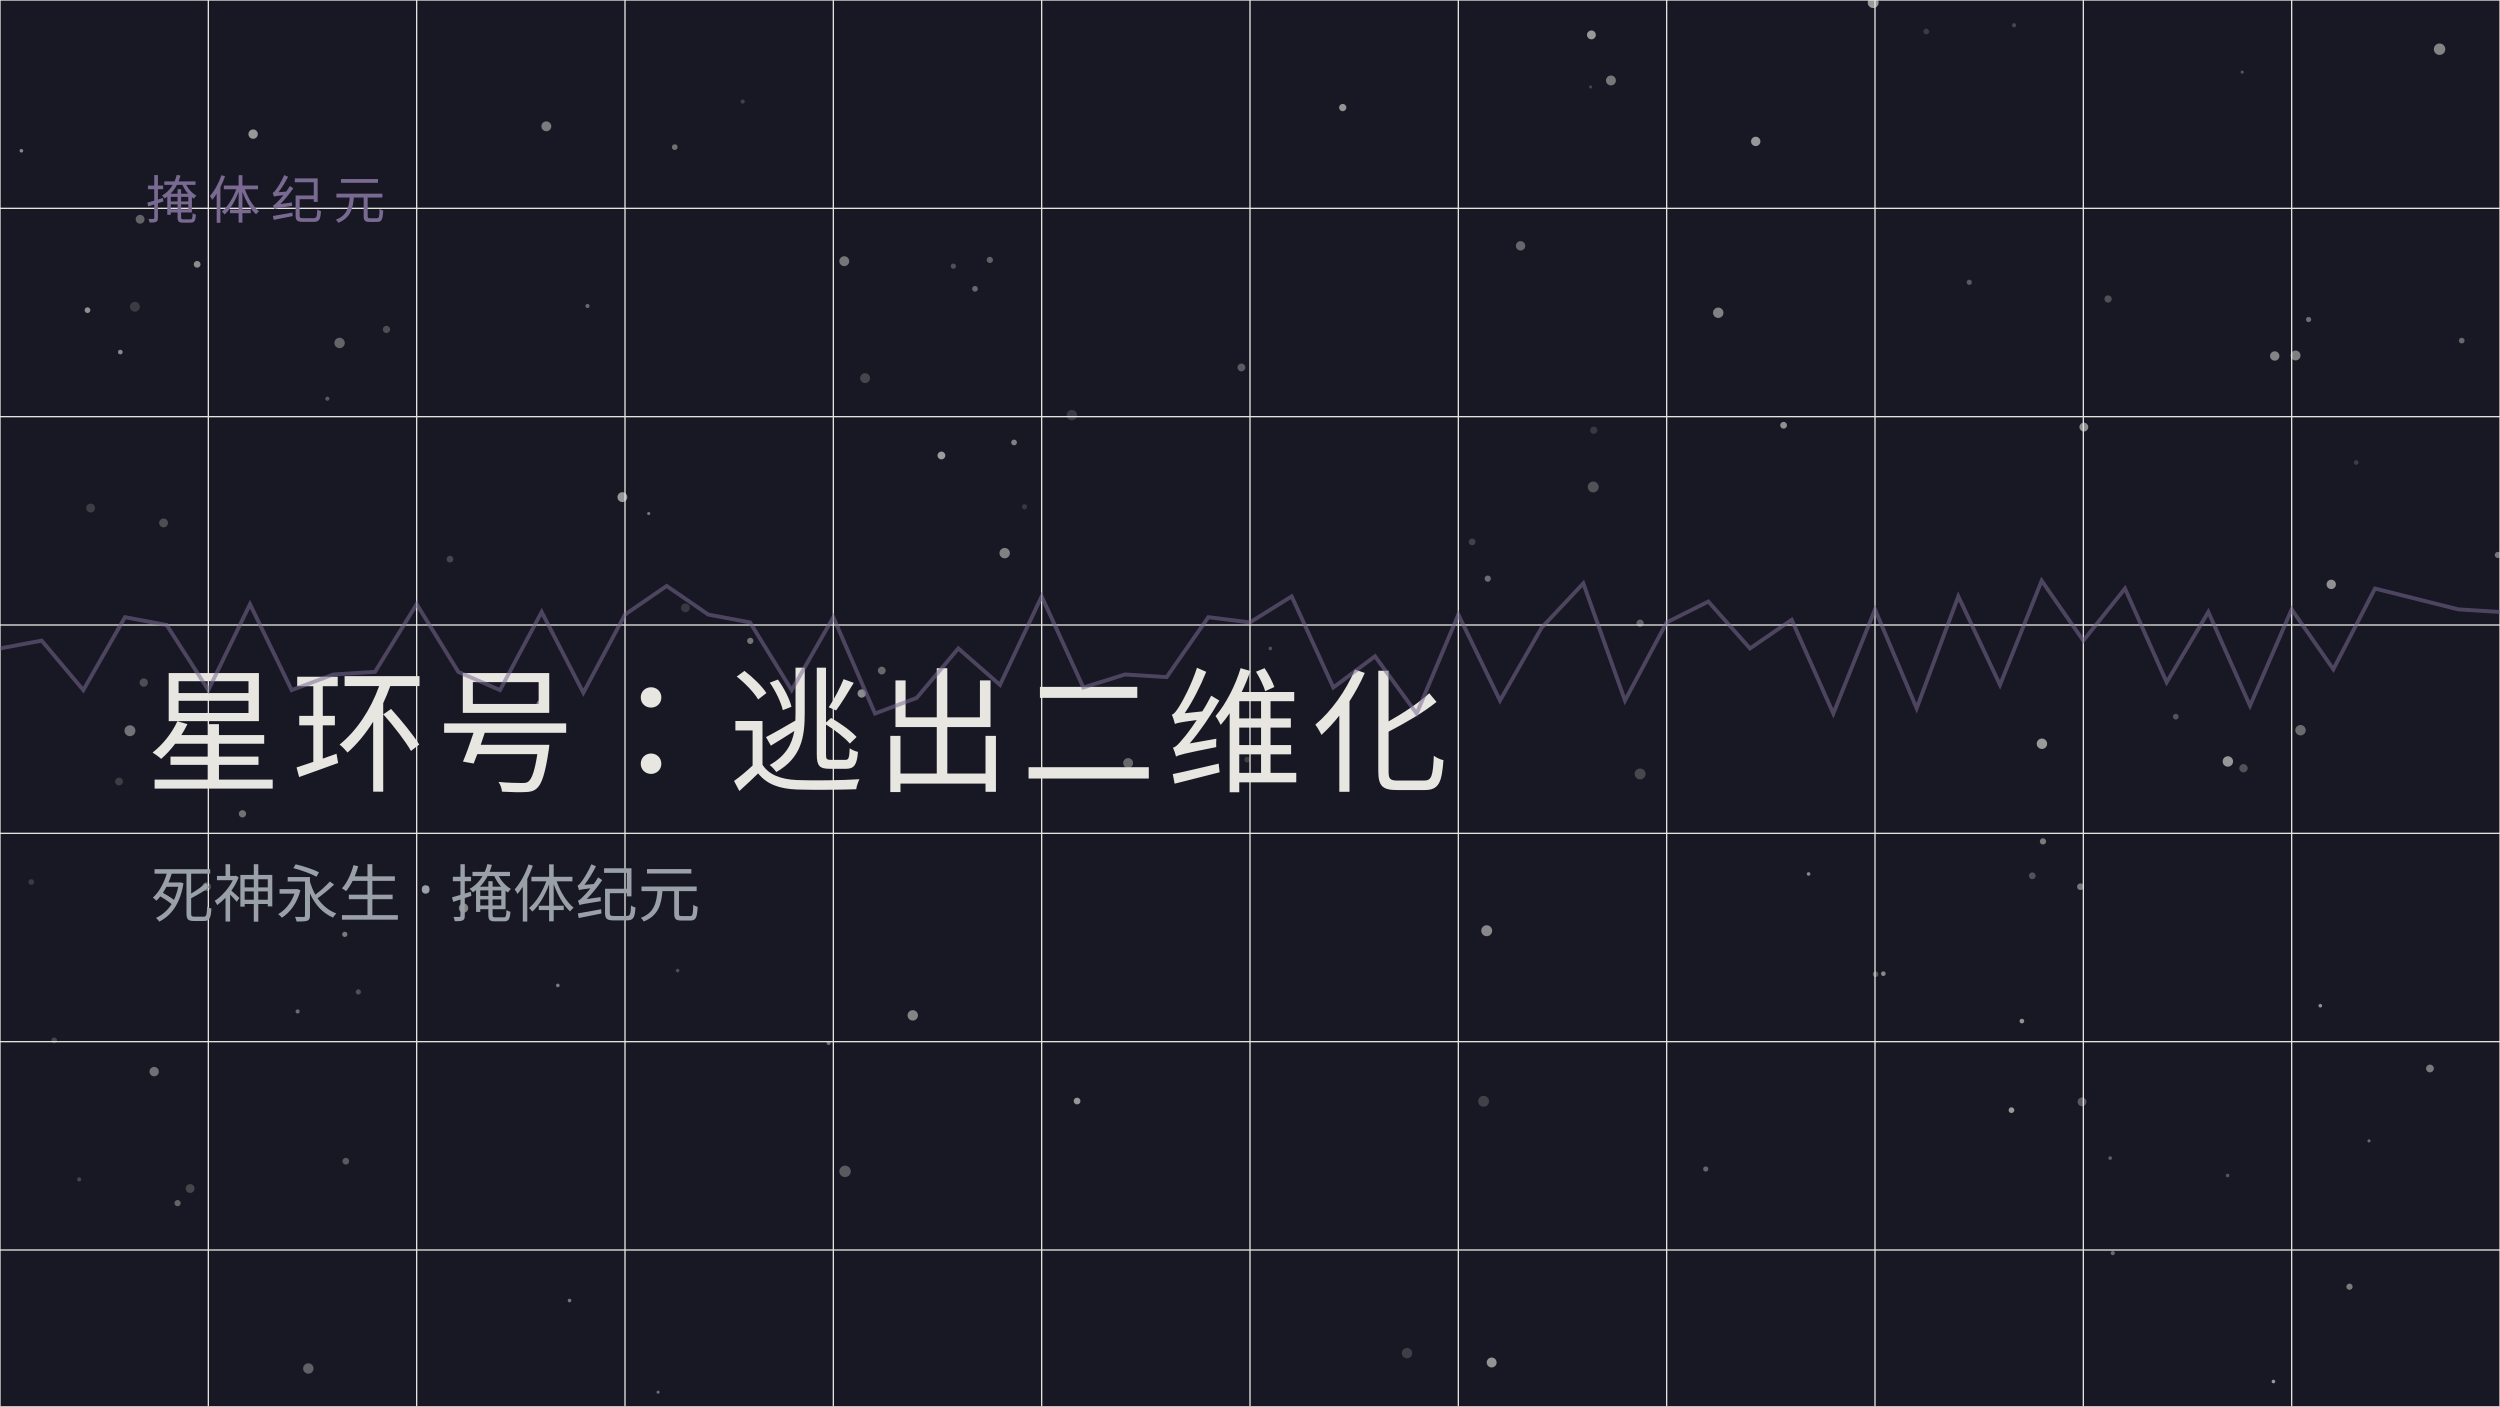
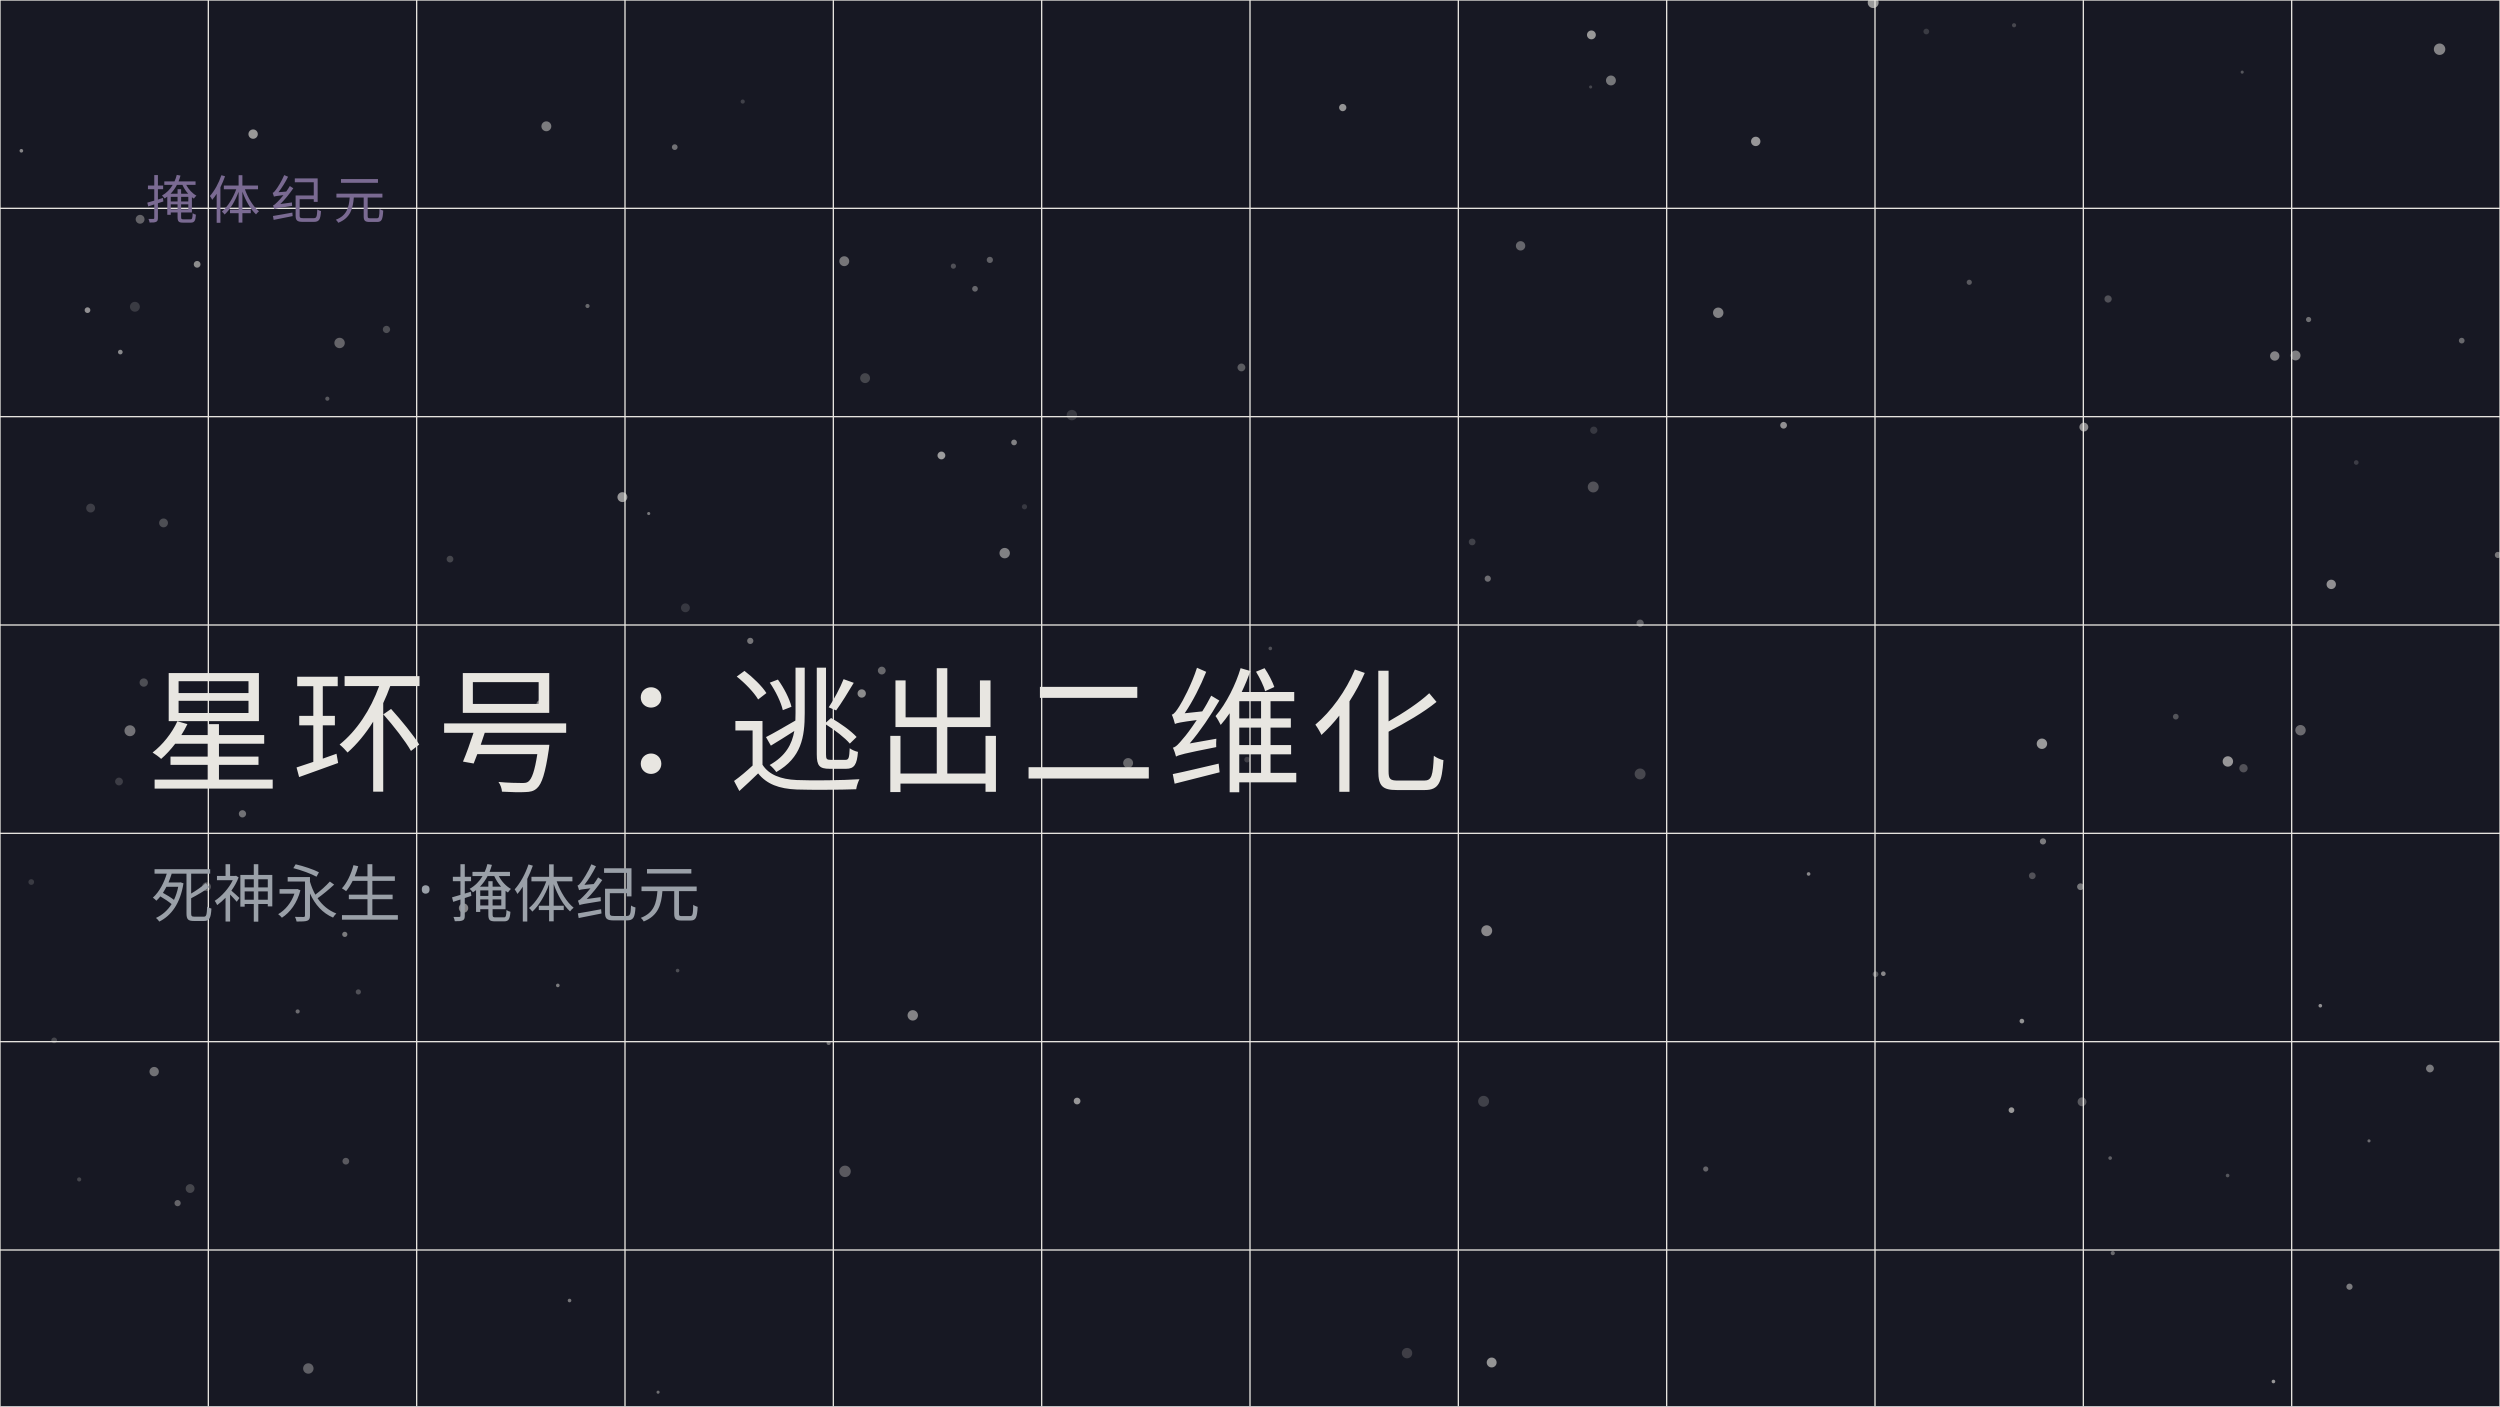
<svg xmlns="http://www.w3.org/2000/svg" width="960" height="540" viewBox="0 0 960 540">
  <rect width="960" height="540" fill="#0a0e14" />
  <rect width="960" height="540" fill="#7a6a92" opacity="0.12" />
  <line x1="0" y1="0" x2="0" y2="540" stroke="#e8e6e1" stroke-width="0.5" />
  <line x1="80" y1="0" x2="80" y2="540" stroke="#e8e6e1" stroke-width="0.5" />
  <line x1="160" y1="0" x2="160" y2="540" stroke="#e8e6e1" stroke-width="0.5" />
  <line x1="240" y1="0" x2="240" y2="540" stroke="#e8e6e1" stroke-width="0.5" />
  <line x1="320" y1="0" x2="320" y2="540" stroke="#e8e6e1" stroke-width="0.5" />
  <line x1="400" y1="0" x2="400" y2="540" stroke="#e8e6e1" stroke-width="0.5" />
  <line x1="480" y1="0" x2="480" y2="540" stroke="#e8e6e1" stroke-width="0.5" />
  <line x1="560" y1="0" x2="560" y2="540" stroke="#e8e6e1" stroke-width="0.5" />
  <line x1="640" y1="0" x2="640" y2="540" stroke="#e8e6e1" stroke-width="0.5" />
  <line x1="720" y1="0" x2="720" y2="540" stroke="#e8e6e1" stroke-width="0.5" />
  <line x1="800" y1="0" x2="800" y2="540" stroke="#e8e6e1" stroke-width="0.5" />
  <line x1="880" y1="0" x2="880" y2="540" stroke="#e8e6e1" stroke-width="0.5" />
  <line x1="960" y1="0" x2="960" y2="540" stroke="#e8e6e1" stroke-width="0.5" />
  <line x1="0" y1="0" x2="960" y2="0" stroke="#e8e6e1" stroke-width="0.5" />
  <line x1="0" y1="80" x2="960" y2="80" stroke="#e8e6e1" stroke-width="0.5" />
  <line x1="0" y1="160" x2="960" y2="160" stroke="#e8e6e1" stroke-width="0.5" />
  <line x1="0" y1="240" x2="960" y2="240" stroke="#e8e6e1" stroke-width="0.5" />
  <line x1="0" y1="320" x2="960" y2="320" stroke="#e8e6e1" stroke-width="0.5" />
  <line x1="0" y1="400" x2="960" y2="400" stroke="#e8e6e1" stroke-width="0.5" />
  <line x1="0" y1="480" x2="960" y2="480" stroke="#e8e6e1" stroke-width="0.5" />
  <circle cx="739.7" cy="12.1" r="1.1" fill="#e8e6e1" opacity="0.17" />
  <circle cx="285.2" cy="39.0" r="0.8" fill="#e8e6e1" opacity="0.20" />
  <circle cx="809.5" cy="114.8" r="1.4" fill="#e8e6e1" opacity="0.27" />
  <circle cx="45.7" cy="300.1" r="1.5" fill="#e8e6e1" opacity="0.18" />
  <circle cx="288.1" cy="246.1" r="1.2" fill="#e8e6e1" opacity="0.45" />
  <circle cx="811.3" cy="481.2" r="0.8" fill="#e8e6e1" opacity="0.39" />
  <circle cx="148.4" cy="126.5" r="1.4" fill="#e8e6e1" opacity="0.26" />
  <circle cx="374.4" cy="110.9" r="1.1" fill="#e8e6e1" opacity="0.38" />
  <circle cx="810.3" cy="444.7" r="0.7" fill="#e8e6e1" opacity="0.34" />
  <circle cx="30.4" cy="452.9" r="0.8" fill="#e8e6e1" opacity="0.22" />
  <circle cx="68.2" cy="462.0" r="1.2" fill="#e8e6e1" opacity="0.37" />
  <circle cx="332.2" cy="145.2" r="1.9" fill="#e8e6e1" opacity="0.22" />
  <circle cx="655.0" cy="448.9" r="1.0" fill="#e8e6e1" opacity="0.37" />
  <circle cx="936.8" cy="18.9" r="2.2" fill="#e8e6e1" opacity="0.52" />
  <circle cx="629.8" cy="297.2" r="2.1" fill="#e8e6e1" opacity="0.23" />
  <circle cx="570.9" cy="357.4" r="2.1" fill="#e8e6e1" opacity="0.54" />
  <circle cx="118.4" cy="525.5" r="2.0" fill="#e8e6e1" opacity="0.35" />
  <circle cx="776.4" cy="392.1" r="0.9" fill="#e8e6e1" opacity="0.59" />
  <circle cx="132.8" cy="445.9" r="1.3" fill="#e8e6e1" opacity="0.32" />
  <circle cx="515.6" cy="41.3" r="1.4" fill="#e8e6e1" opacity="0.60" />
  <circle cx="411.6" cy="159.4" r="2.0" fill="#e8e6e1" opacity="0.17" />
  <circle cx="881.5" cy="136.5" r="1.9" fill="#e8e6e1" opacity="0.50" />
  <circle cx="571.3" cy="222.2" r="1.2" fill="#e8e6e1" opacity="0.41" />
  <circle cx="723.2" cy="373.9" r="0.9" fill="#e8e6e1" opacity="0.54" />
  <circle cx="389.4" cy="169.9" r="1.1" fill="#e8e6e1" opacity="0.51" />
  <circle cx="583.9" cy="94.4" r="1.8" fill="#e8e6e1" opacity="0.38" />
  <circle cx="855.4" cy="451.4" r="0.7" fill="#e8e6e1" opacity="0.30" />
  <circle cx="132.4" cy="358.8" r="1.0" fill="#e8e6e1" opacity="0.48" />
  <circle cx="385.8" cy="212.4" r="2.0" fill="#e8e6e1" opacity="0.51" />
  <circle cx="772.4" cy="426.3" r="1.1" fill="#e8e6e1" opacity="0.62" />
  <circle cx="629.8" cy="239.3" r="1.4" fill="#e8e6e1" opacity="0.34" />
  <circle cx="33.6" cy="119.1" r="1.1" fill="#e8e6e1" opacity="0.58" />
  <circle cx="330.9" cy="266.3" r="1.6" fill="#e8e6e1" opacity="0.56" />
  <circle cx="784.1" cy="285.6" r="2.0" fill="#e8e6e1" opacity="0.63" />
  <circle cx="886.5" cy="122.7" r="1.0" fill="#e8e6e1" opacity="0.42" />
  <circle cx="79.3" cy="340.5" r="1.7" fill="#e8e6e1" opacity="0.29" />
  <circle cx="674.2" cy="54.3" r="1.8" fill="#e8e6e1" opacity="0.61" />
  <circle cx="252.7" cy="534.6" r="0.6" fill="#e8e6e1" opacity="0.42" />
  <circle cx="486.6" cy="276.0" r="0.7" fill="#e8e6e1" opacity="0.30" />
  <circle cx="611.8" cy="187.0" r="2.1" fill="#e8e6e1" opacity="0.28" />
  <circle cx="218.7" cy="499.4" r="0.7" fill="#e8e6e1" opacity="0.45" />
  <circle cx="572.8" cy="523.2" r="1.9" fill="#e8e6e1" opacity="0.60" />
  <circle cx="933.1" cy="410.3" r="1.5" fill="#e8e6e1" opacity="0.47" />
  <circle cx="773.4" cy="9.7" r="0.8" fill="#e8e6e1" opacity="0.23" />
  <circle cx="260.2" cy="372.7" r="0.7" fill="#e8e6e1" opacity="0.26" />
  <circle cx="904.8" cy="177.6" r="0.9" fill="#e8e6e1" opacity="0.18" />
  <circle cx="684.9" cy="163.3" r="1.3" fill="#e8e6e1" opacity="0.58" />
  <circle cx="784.5" cy="323.1" r="1.2" fill="#e8e6e1" opacity="0.48" />
  <circle cx="34.8" cy="195.1" r="1.7" fill="#e8e6e1" opacity="0.18" />
  <circle cx="798.9" cy="340.5" r="1.3" fill="#e8e6e1" opacity="0.46" />
  <circle cx="51.8" cy="117.8" r="1.9" fill="#e8e6e1" opacity="0.17" />
  <circle cx="413.6" cy="422.8" r="1.3" fill="#e8e6e1" opacity="0.61" />
  <circle cx="719.3" cy="1.0" r="2.1" fill="#e8e6e1" opacity="0.63" />
  <circle cx="55.2" cy="262.1" r="1.6" fill="#e8e6e1" opacity="0.26" />
  <circle cx="178.0" cy="348.7" r="1.8" fill="#e8e6e1" opacity="0.52" />
  <circle cx="799.5" cy="423.1" r="1.7" fill="#e8e6e1" opacity="0.31" />
  <circle cx="861.0" cy="27.7" r="0.6" fill="#e8e6e1" opacity="0.30" />
  <circle cx="73.0" cy="456.4" r="1.7" fill="#e8e6e1" opacity="0.22" />
  <circle cx="891.0" cy="386.2" r="0.7" fill="#e8e6e1" opacity="0.58" />
  <circle cx="125.7" cy="153.1" r="0.8" fill="#e8e6e1" opacity="0.31" />
  <circle cx="780.4" cy="336.3" r="1.3" fill="#e8e6e1" opacity="0.28" />
  <circle cx="225.6" cy="117.5" r="0.8" fill="#e8e6e1" opacity="0.39" />
  <circle cx="249.1" cy="197.2" r="0.6" fill="#e8e6e1" opacity="0.46" />
  <circle cx="380.1" cy="99.8" r="1.2" fill="#e8e6e1" opacity="0.35" />
  <circle cx="8.2" cy="57.9" r="0.7" fill="#e8e6e1" opacity="0.53" />
  <circle cx="855.5" cy="292.4" r="2.0" fill="#e8e6e1" opacity="0.61" />
  <circle cx="895.2" cy="224.4" r="1.8" fill="#e8e6e1" opacity="0.58" />
  <circle cx="209.8" cy="48.5" r="1.9" fill="#e8e6e1" opacity="0.48" />
  <circle cx="565.3" cy="208.1" r="1.3" fill="#e8e6e1" opacity="0.20" />
  <circle cx="476.7" cy="141.1" r="1.5" fill="#e8e6e1" opacity="0.33" />
  <circle cx="393.4" cy="194.6" r="1.0" fill="#e8e6e1" opacity="0.16" />
  <circle cx="97.2" cy="51.5" r="1.8" fill="#e8e6e1" opacity="0.62" />
  <circle cx="883.4" cy="280.4" r="2.0" fill="#e8e6e1" opacity="0.40" />
  <circle cx="361.5" cy="174.9" r="1.5" fill="#e8e6e1" opacity="0.64" />
  <circle cx="20.8" cy="399.5" r="1.1" fill="#e8e6e1" opacity="0.22" />
  <circle cx="720.2" cy="374.1" r="1.1" fill="#e8e6e1" opacity="0.31" />
  <circle cx="137.6" cy="380.9" r="1.0" fill="#e8e6e1" opacity="0.27" />
  <circle cx="46.2" cy="135.2" r="0.9" fill="#e8e6e1" opacity="0.55" />
  <circle cx="610.8" cy="33.4" r="0.6" fill="#e8e6e1" opacity="0.22" />
  <circle cx="214.2" cy="378.4" r="0.7" fill="#e8e6e1" opacity="0.48" />
  <circle cx="959.2" cy="213.1" r="1.2" fill="#e8e6e1" opacity="0.45" />
  <circle cx="861.5" cy="295.0" r="1.6" fill="#e8e6e1" opacity="0.28" />
  <circle cx="540.3" cy="519.6" r="2.0" fill="#e8e6e1" opacity="0.19" />
  <circle cx="945.3" cy="130.8" r="1.1" fill="#e8e6e1" opacity="0.39" />
  <circle cx="12.0" cy="338.7" r="1.1" fill="#e8e6e1" opacity="0.17" />
  <circle cx="172.8" cy="214.7" r="1.3" fill="#e8e6e1" opacity="0.22" />
  <circle cx="366.1" cy="102.2" r="1.0" fill="#e8e6e1" opacity="0.27" />
  <circle cx="338.6" cy="257.5" r="1.5" fill="#e8e6e1" opacity="0.39" />
  <circle cx="239.0" cy="190.9" r="1.9" fill="#e8e6e1" opacity="0.61" />
  <circle cx="800.2" cy="164.0" r="1.7" fill="#e8e6e1" opacity="0.57" />
  <circle cx="618.6" cy="30.9" r="1.9" fill="#e8e6e1" opacity="0.46" />
  <circle cx="130.4" cy="131.7" r="2.0" fill="#e8e6e1" opacity="0.37" />
  <circle cx="318.2" cy="400.5" r="0.8" fill="#e8e6e1" opacity="0.42" />
  <circle cx="93.1" cy="312.5" r="1.4" fill="#e8e6e1" opacity="0.43" />
  <circle cx="114.3" cy="388.4" r="0.8" fill="#e8e6e1" opacity="0.40" />
  <circle cx="873.0" cy="530.5" r="0.7" fill="#e8e6e1" opacity="0.61" />
  <circle cx="611.1" cy="13.4" r="1.7" fill="#e8e6e1" opacity="0.62" />
  <circle cx="49.9" cy="280.6" r="2.1" fill="#e8e6e1" opacity="0.44" />
  <circle cx="207.6" cy="270.4" r="1.6" fill="#e8e6e1" opacity="0.45" />
  <circle cx="873.5" cy="136.7" r="1.8" fill="#e8e6e1" opacity="0.52" />
  <circle cx="324.2" cy="100.3" r="1.9" fill="#e8e6e1" opacity="0.45" />
  <circle cx="694.5" cy="335.6" r="0.7" fill="#e8e6e1" opacity="0.54" />
  <circle cx="324.5" cy="449.8" r="2.2" fill="#e8e6e1" opacity="0.32" />
  <circle cx="835.5" cy="275.2" r="1.1" fill="#e8e6e1" opacity="0.29" />
  <circle cx="612.0" cy="165.2" r="1.4" fill="#e8e6e1" opacity="0.16" />
  <circle cx="902.2" cy="494.1" r="1.2" fill="#e8e6e1" opacity="0.48" />
  <circle cx="909.7" cy="438.1" r="0.6" fill="#e8e6e1" opacity="0.40" />
  <circle cx="478.9" cy="291.7" r="1.1" fill="#e8e6e1" opacity="0.19" />
  <circle cx="259.1" cy="56.5" r="1.1" fill="#e8e6e1" opacity="0.43" />
  <circle cx="350.5" cy="389.9" r="2.0" fill="#e8e6e1" opacity="0.52" />
  <circle cx="569.7" cy="422.9" r="2.1" fill="#e8e6e1" opacity="0.20" />
  <circle cx="487.8" cy="249.0" r="0.7" fill="#e8e6e1" opacity="0.27" />
  <circle cx="756.2" cy="108.4" r="1.0" fill="#e8e6e1" opacity="0.32" />
  <circle cx="75.7" cy="101.5" r="1.3" fill="#e8e6e1" opacity="0.56" />
  <circle cx="433.2" cy="293.0" r="1.9" fill="#e8e6e1" opacity="0.39" />
  <circle cx="62.8" cy="200.8" r="1.7" fill="#e8e6e1" opacity="0.26" />
  <circle cx="59.2" cy="411.5" r="1.8" fill="#e8e6e1" opacity="0.43" />
  <circle cx="659.8" cy="120.1" r="2.0" fill="#e8e6e1" opacity="0.51" />
  <circle cx="263.2" cy="233.4" r="1.7" fill="#e8e6e1" opacity="0.16" />
  <circle cx="53.8" cy="84.2" r="1.7" fill="#e8e6e1" opacity="0.36" />
+   <g opacity="0.45" stroke="#7a6a92" />
  <text x="56" y="84" font-family="'SFMono-Regular','Menlo',monospace" font-size="20" fill="#7a6a92" letter-spacing="4">掩体纪元</text>
  <text x="56" y="300" font-family="'Noto Serif SC','Songti SC',serif" font-size="52" fill="#e8e6e1" letter-spacing="4">星环号：逃出二维化</text>
  <text x="58" y="352" font-family="'PingFang SC','Microsoft YaHei',sans-serif" font-size="24" fill="#9aa0a8">死神永生 · 掩体纪元</text>
-   <polyline points="0,249 16,246 32,265 48,237 64,240 80,265 96,232 112,265 128,259 144,258 160,232 176,258 192,265 208,235 224,266 240,236 256,225 272,236 288,239 304,265 320,237 336,274 352,268 368,249 384,263 400,229 416,264 432,259 448,260 464,237 480,239 496,229 512,264 528,252 544,274 560,236 576,269 592,241 608,224 624,269 640,239 656,231 672,249 688,238 704,274 720,234 736,272 752,229 768,263 784,223 800,246 816,226 832,262 848,235 864,271 880,234 896,257 912,226 928,230 944,234 960,235" fill="none" stroke="#7a6a92" stroke-width="1.5" opacity="0.55" />
</svg>
